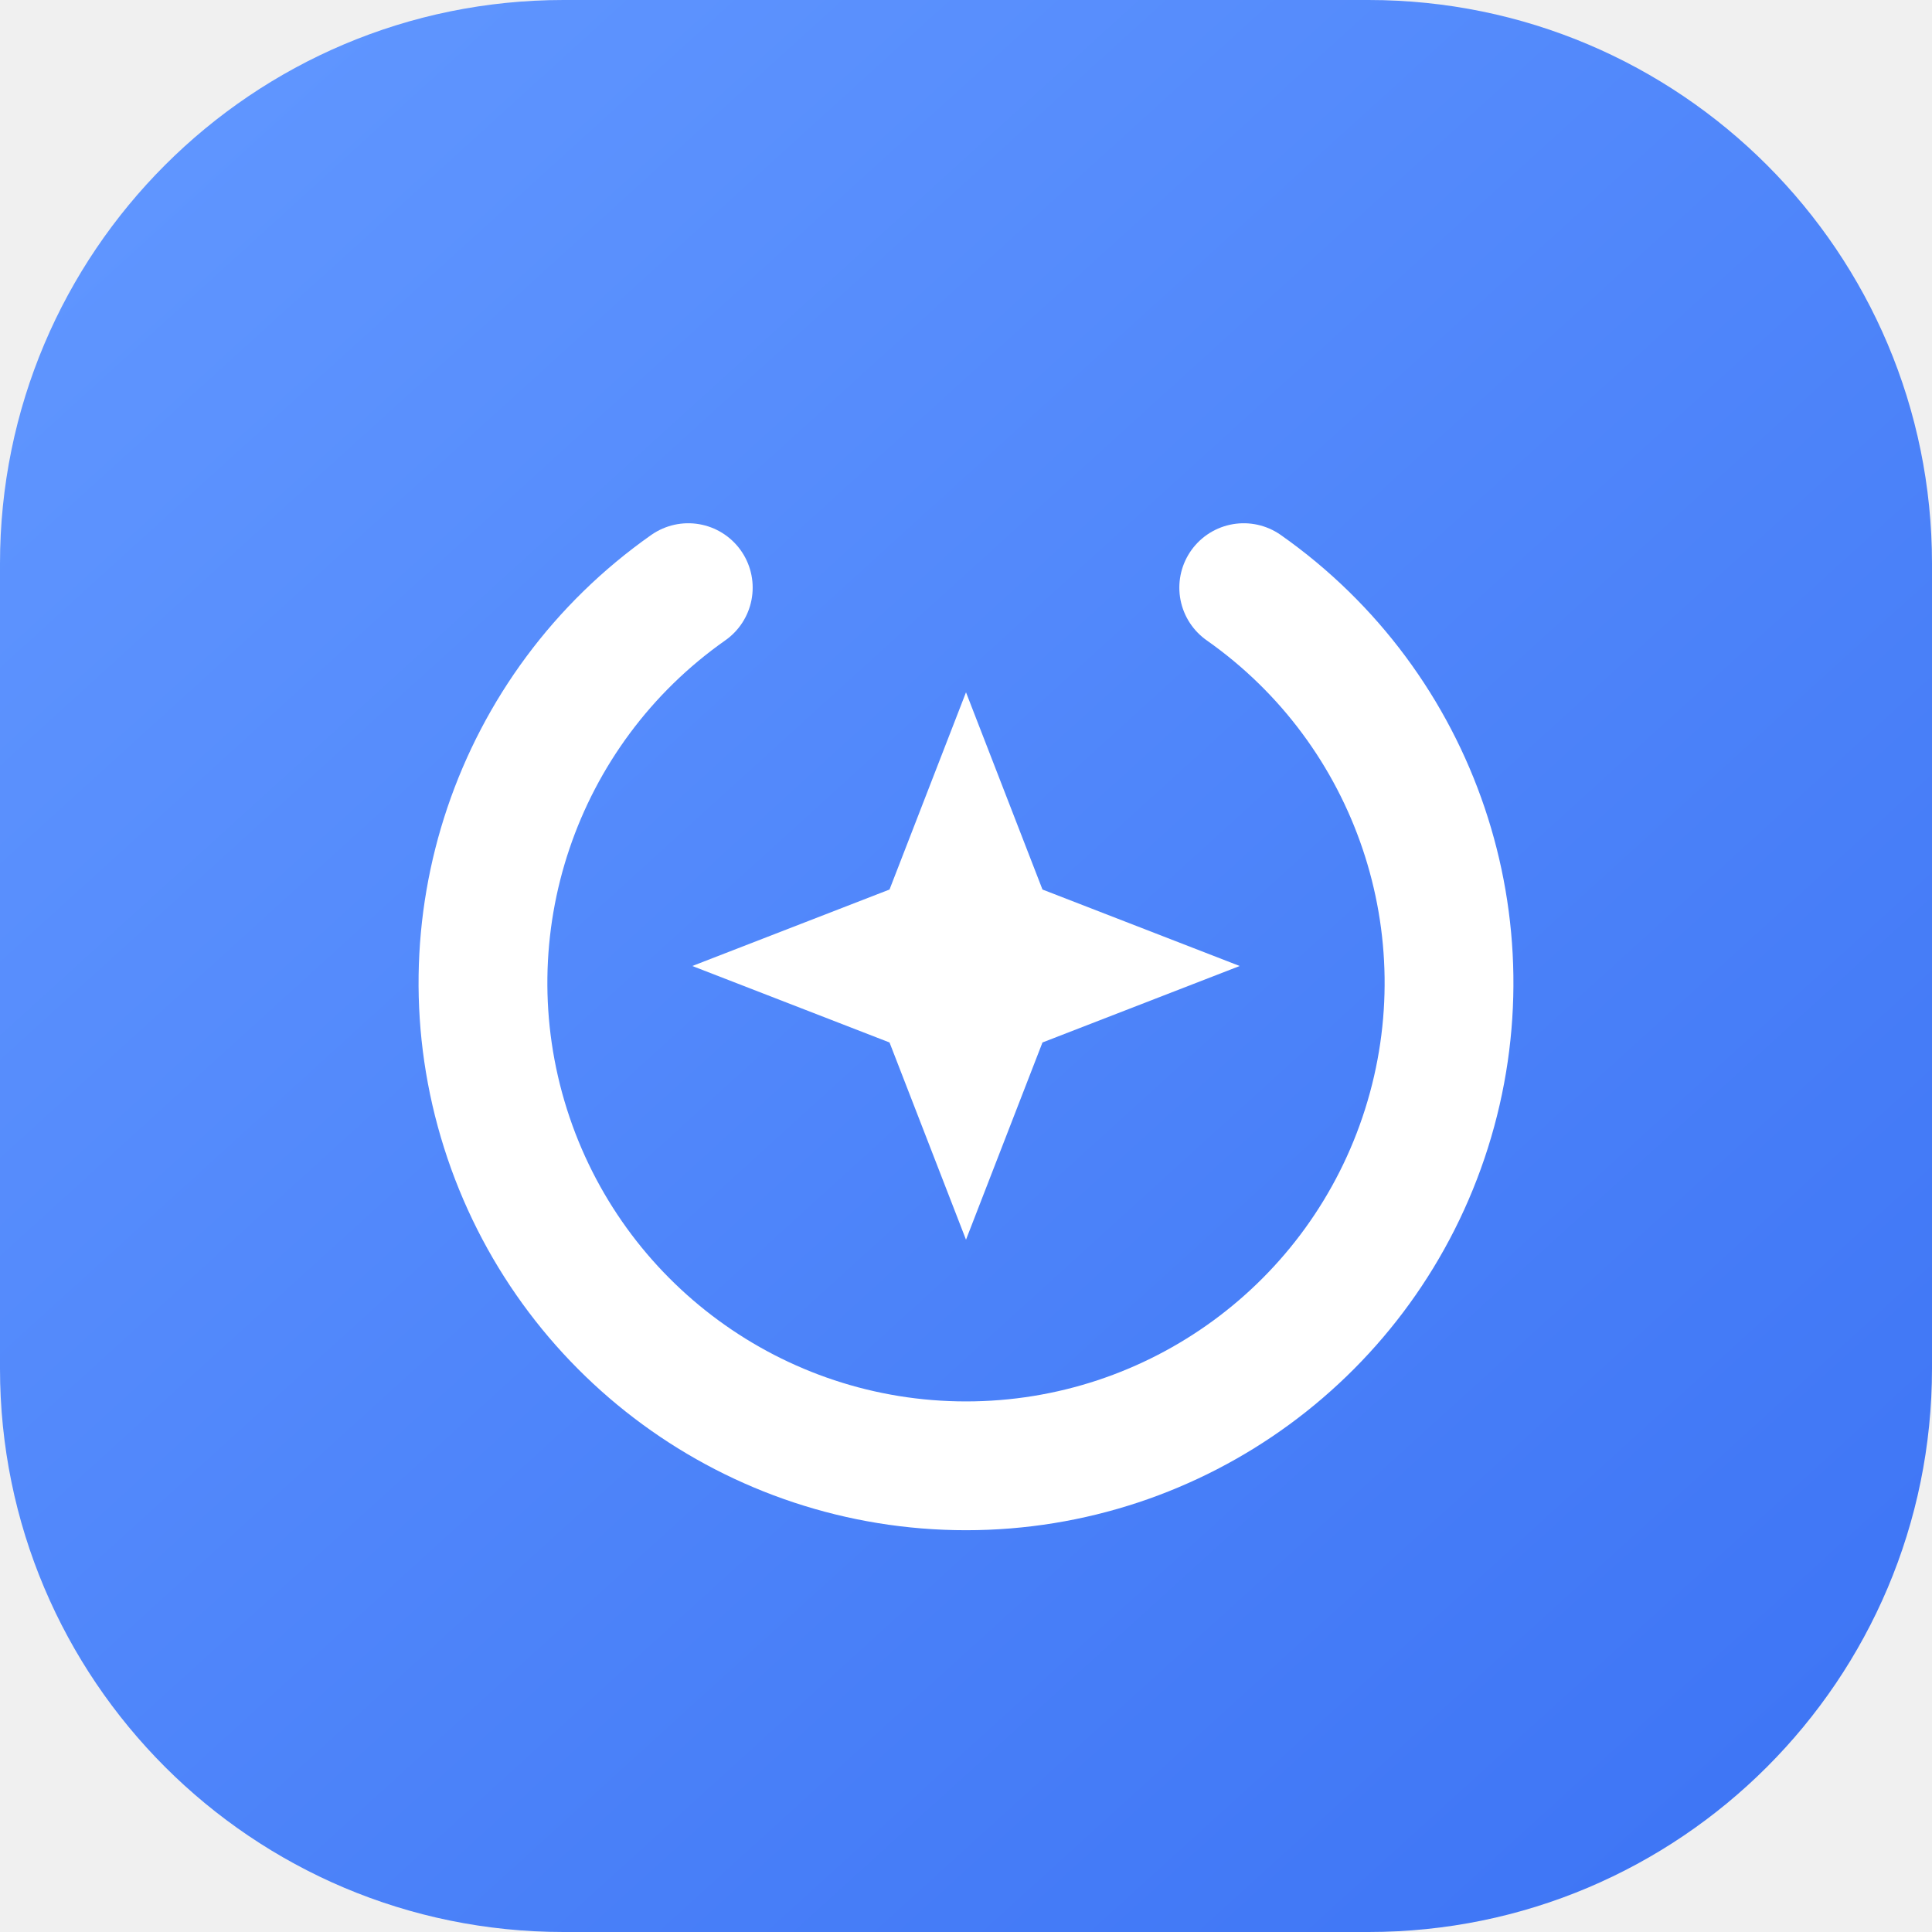
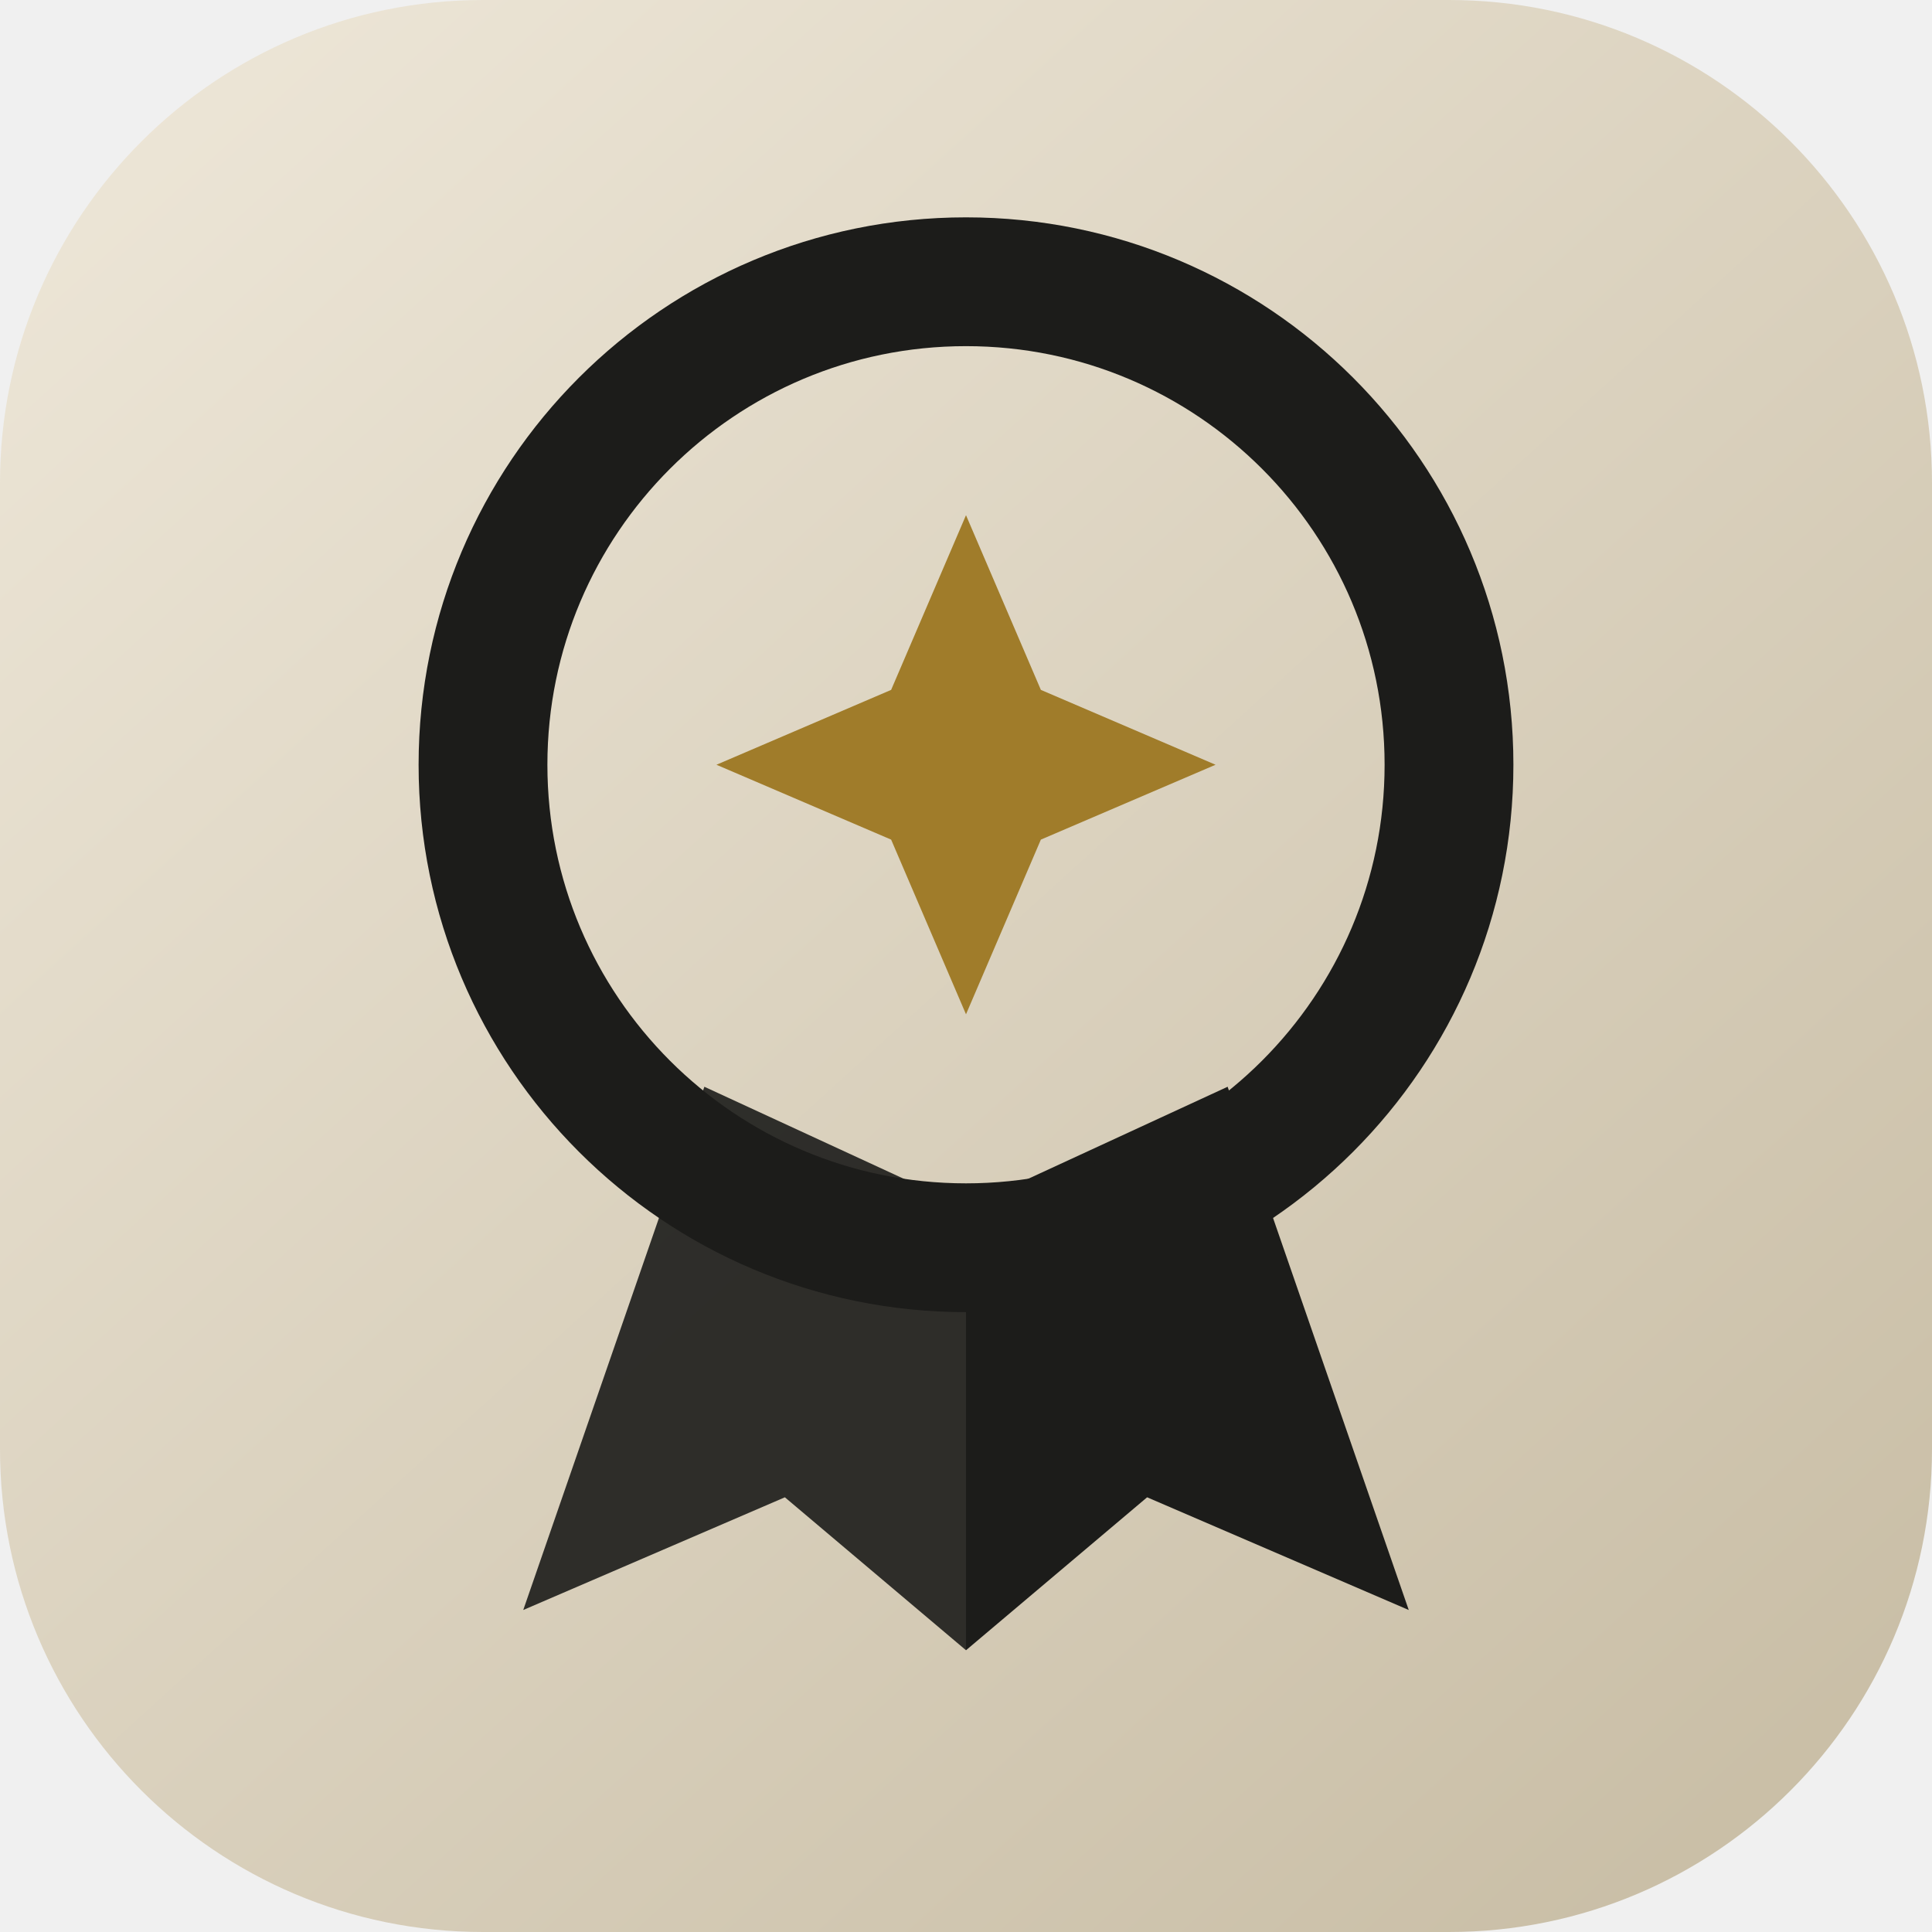
<svg xmlns="http://www.w3.org/2000/svg" viewBox="0 0 48 48">
  <defs>
    <linearGradient id="g" x1="4" y1="2" x2="44" y2="46" gradientUnits="userSpaceOnUse">
-       <stop stop-color="#6096ff" />
-       <stop offset="1" stop-color="#3e75f5" />
+       <stop stop-color="#ece5d6" />
+       <stop offset="1" stop-color="#c9bea6" />
    </linearGradient>
  </defs>
-   <rect width="48" height="48" rx="14" fill="url(#g)" />
-   <path d="M30.9 14.6A12 12 0 1 1 17.1 14.6" fill="none" stroke="#fff" stroke-width="3.2" stroke-linecap="round" />
-   <path d="M24 17.2L25.9 22.1 30.8 24 25.9 25.9 24 30.8 22.1 25.9 17.2 24 22.1 22.1Z" fill="#fff" />
+   <rect width="48" height="48" rx="12" fill="url(#g)" />
+   <path d="M17.5 27L13 40L19.5 37.2L24 41L24 30Z" opacity=".9" fill="#1c1c1a" />
+   <path d="M30.5 27L35 40L28.5 37.2L24 41L24 30Z" fill="#1c1c1a" />
+   <circle cx="24" cy="19" r="12" fill="none" stroke-width="3.2" stroke="#1c1c1a" />
+   <path d="M24.00 12.80L25.86 17.14L30.20 19.00L25.86 20.86L24.00 25.20L22.14 20.86L17.80 19.00L22.14 17.14Z" fill="#a07c2a" />
</svg>
